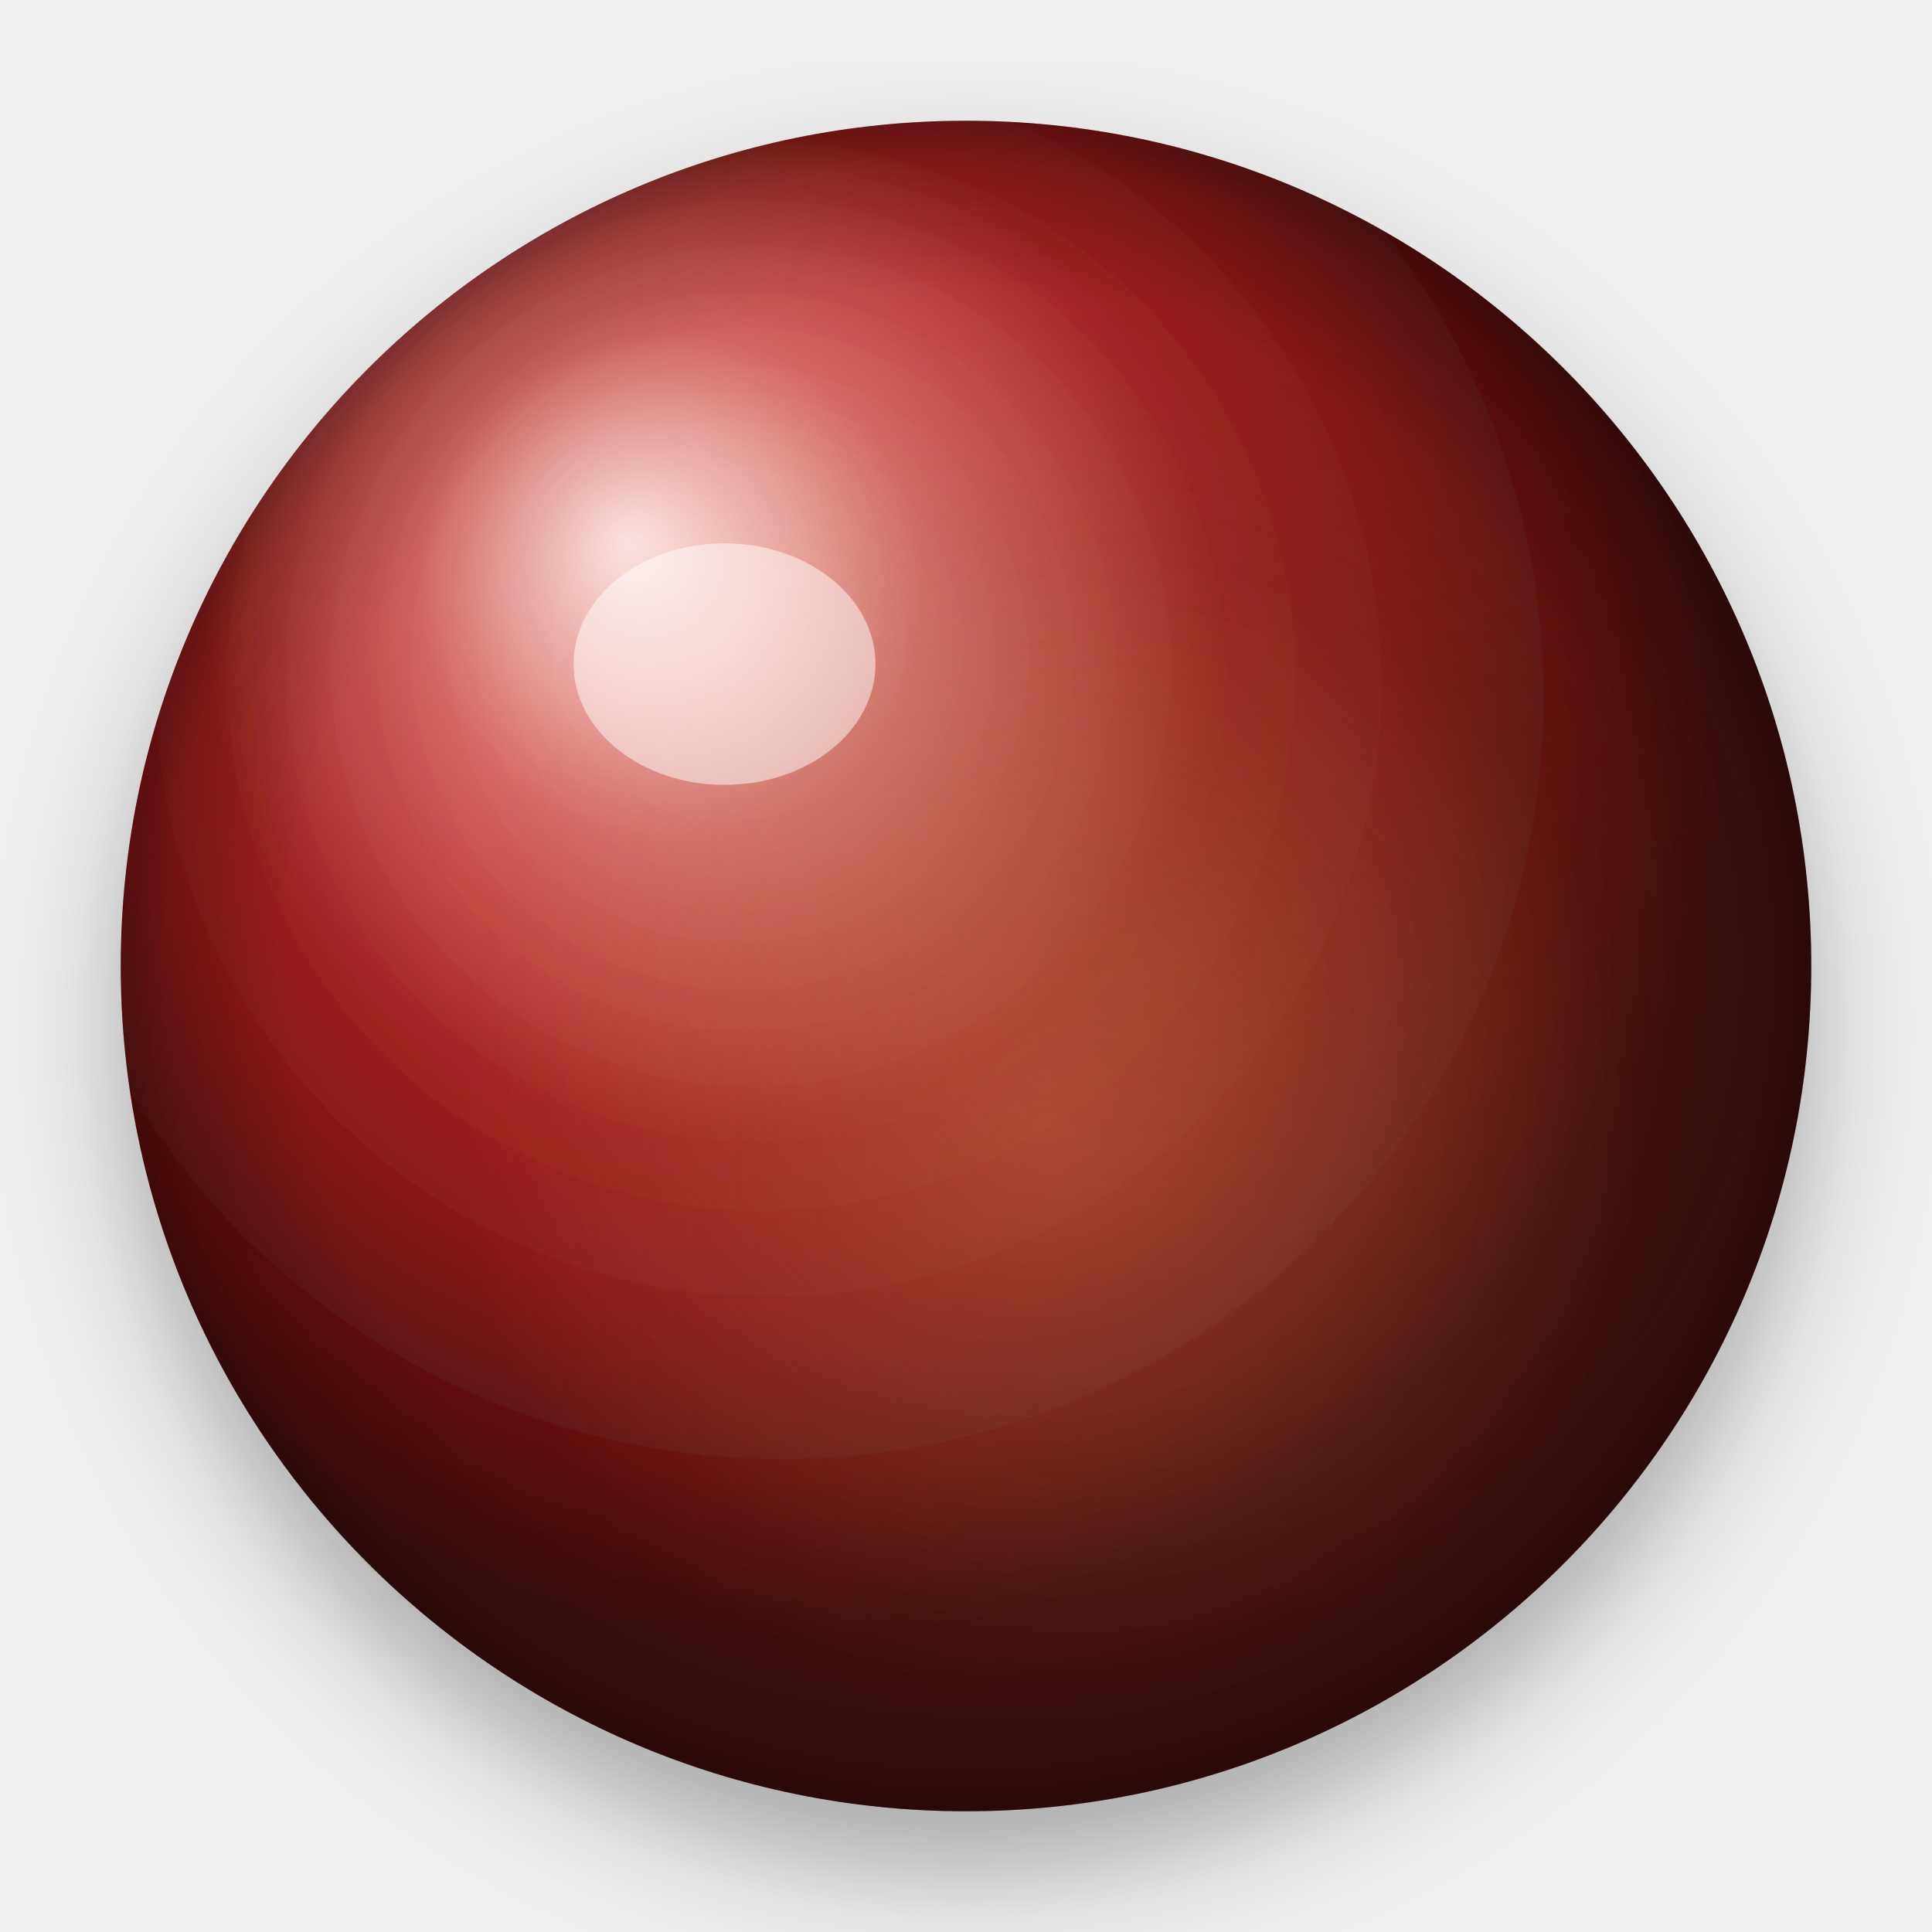
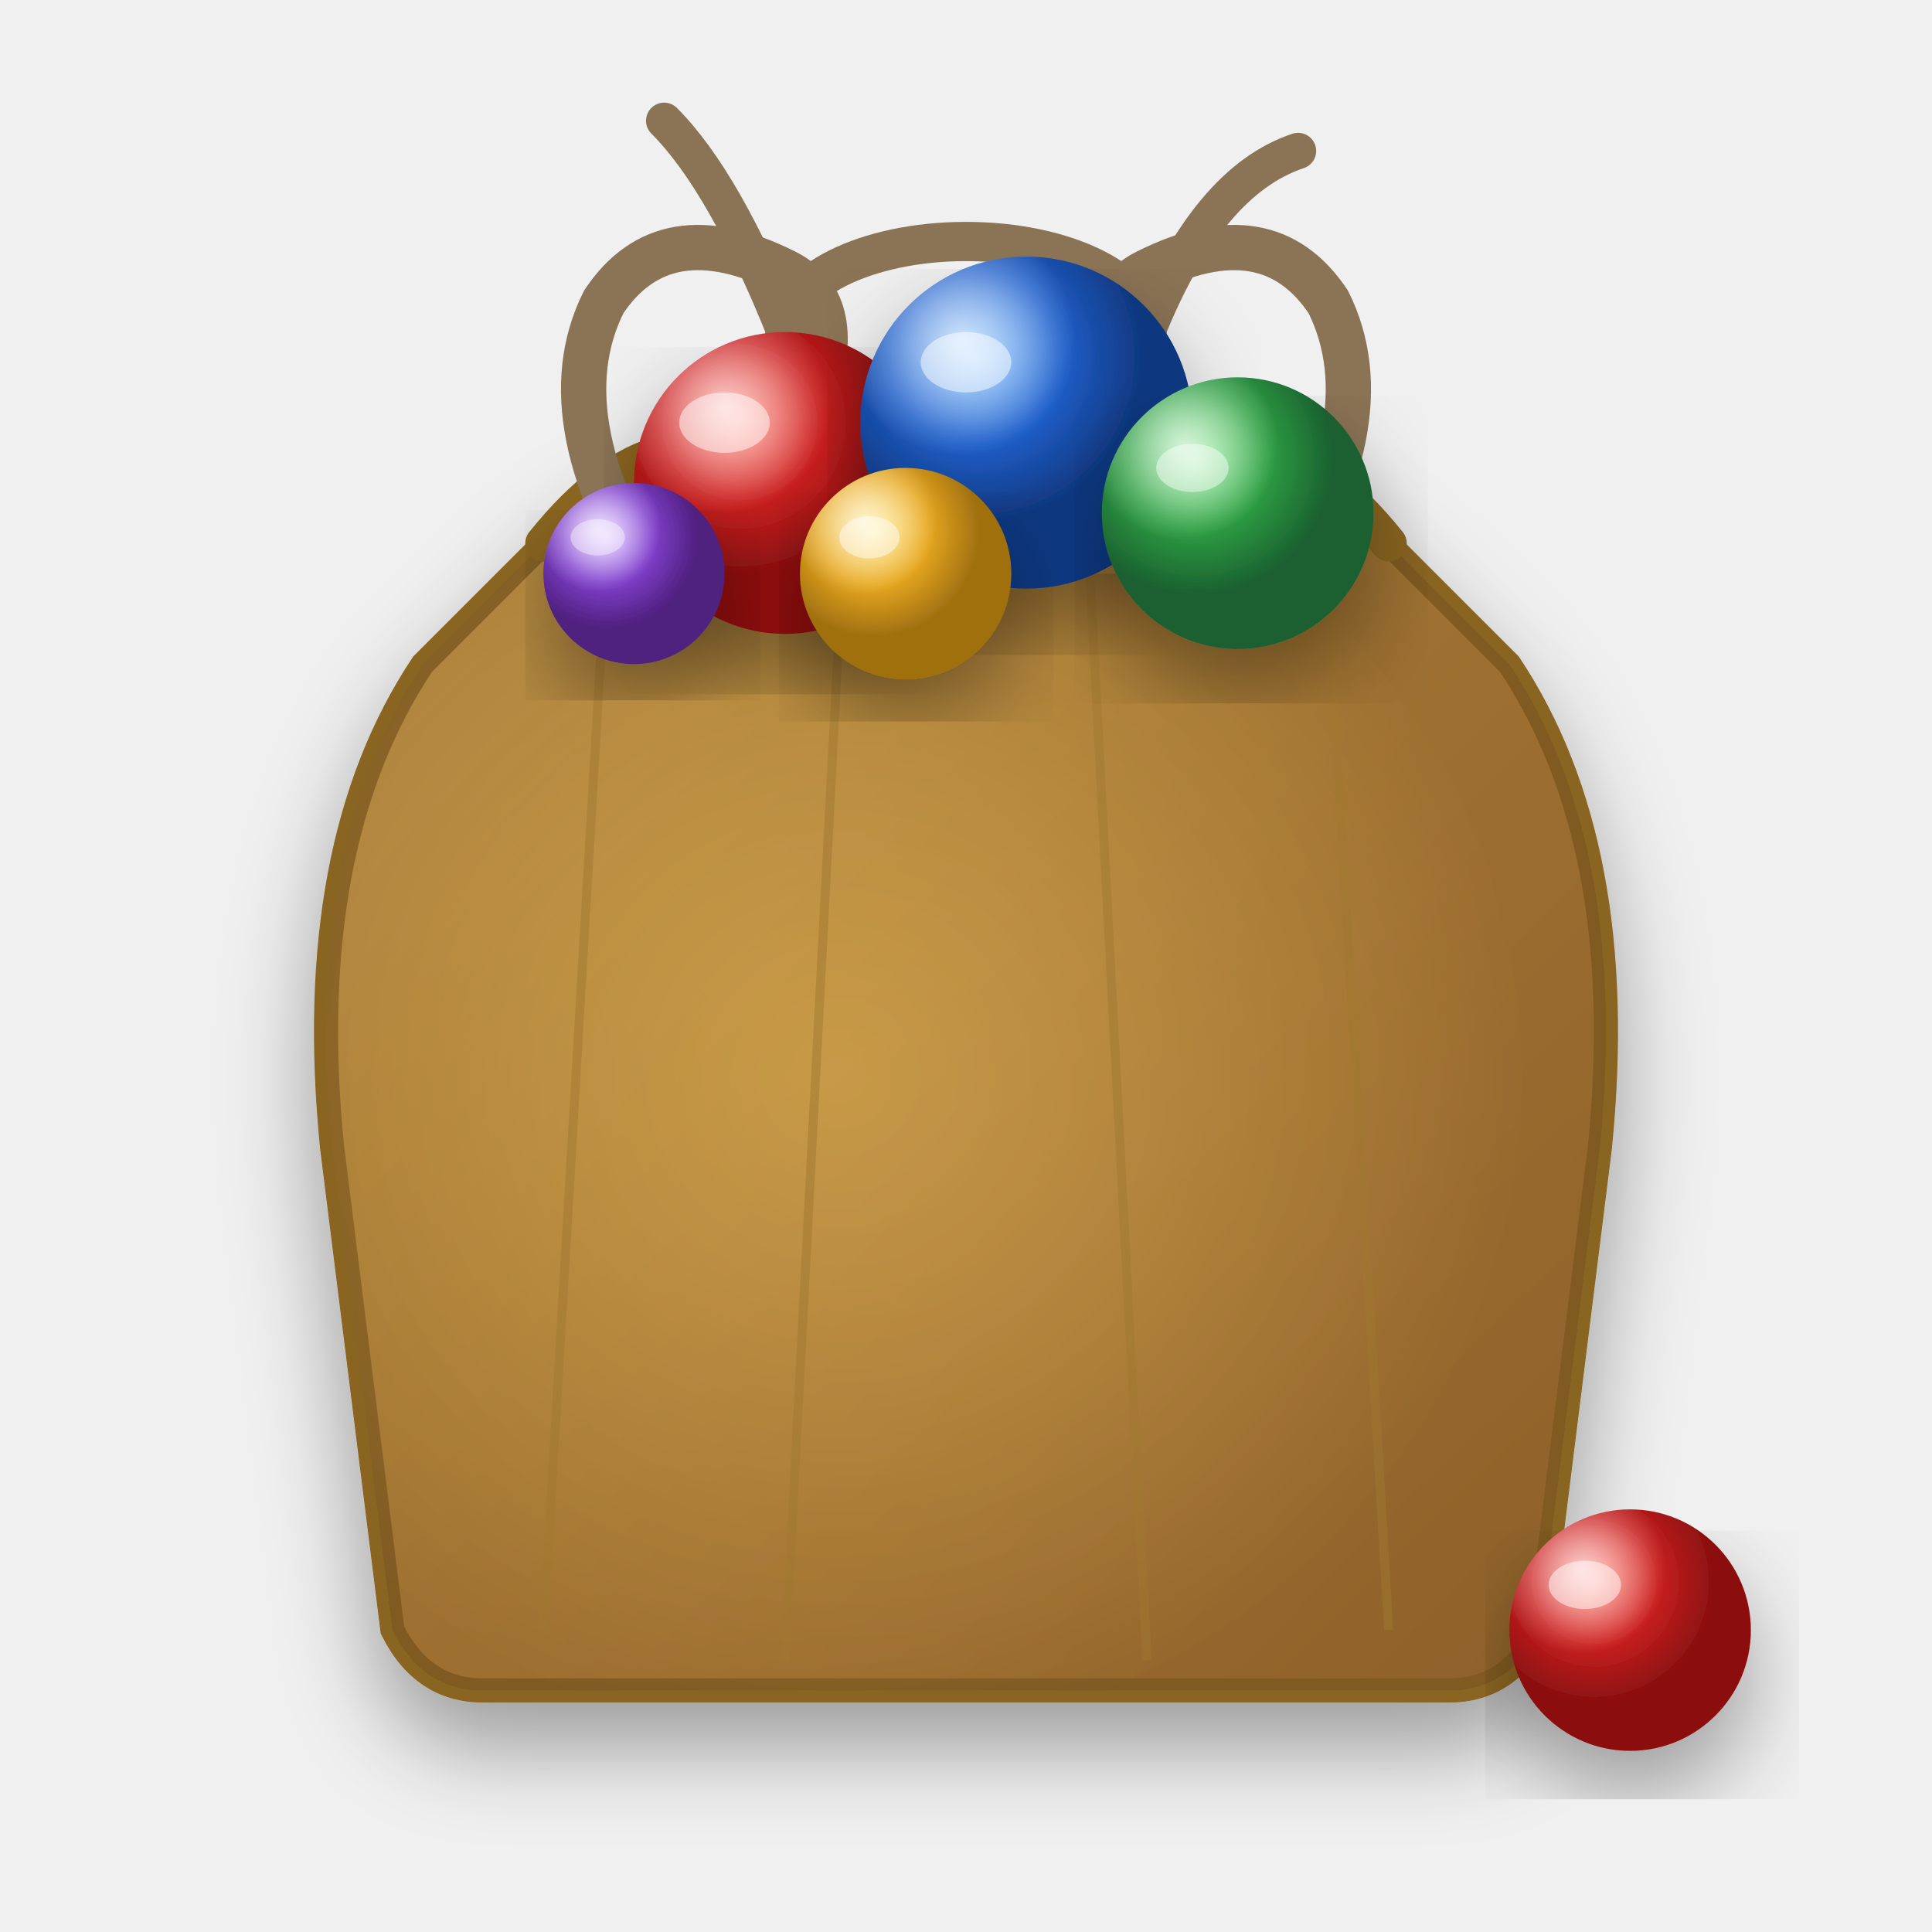
<svg xmlns="http://www.w3.org/2000/svg" viewBox="0 0 64 64">
  <defs>
-     <radialGradient id="marble" cx="0.4" cy="0.35" r="0.55" fx="0.35" fy="0.3">
-       <stop offset="0%" stop-color="#e85040" />
-       <stop offset="35%" stop-color="#c0302a" />
-       <stop offset="65%" stop-color="#8b1a1a" />
-       <stop offset="85%" stop-color="#5c1010" />
-       <stop offset="100%" stop-color="#3a0a0a" />
+     <linearGradient id="sack" x1="0" y1="0" x2="1" y2="1">
+       <stop offset="0%" stop-color="#d4a855" />
+       <stop offset="30%" stop-color="#c49540" />
+       <stop offset="60%" stop-color="#b8863a" />
+       <stop offset="100%" stop-color="#a07030" />
+     </linearGradient>
+     <radialGradient id="sackShade" cx="0.4" cy="0.5" r="0.55">
+       <stop offset="0%" stop-color="#ddb560" stop-opacity="0.3" />
+       <stop offset="100%" stop-color="#704820" stop-opacity="0.4" />
    </radialGradient>
-     <radialGradient id="shine" cx="0.35" cy="0.3" r="0.3" fx="0.3" fy="0.25">
-       <stop offset="0%" stop-color="#ffffff" stop-opacity="0.85" />
-       <stop offset="50%" stop-color="#ffffff" stop-opacity="0.25" />
-       <stop offset="100%" stop-color="#ffffff" stop-opacity="0" />
+     <radialGradient id="mRed" cx="0.35" cy="0.3" r="0.5">
+       <stop offset="0%" stop-color="#ff6b5b" />
+       <stop offset="50%" stop-color="#cc2020" />
+       <stop offset="100%" stop-color="#8b1010" />
    </radialGradient>
-     <radialGradient id="warmshine" cx="0.55" cy="0.6" r="0.35" fx="0.55" fy="0.6">
-       <stop offset="0%" stop-color="#ff9060" stop-opacity="0.3" />
-       <stop offset="100%" stop-color="#ff9060" stop-opacity="0" />
+     <radialGradient id="mBlue" cx="0.35" cy="0.3" r="0.5">
+       <stop offset="0%" stop-color="#6bb5ff" />
+       <stop offset="50%" stop-color="#2060cc" />
+       <stop offset="100%" stop-color="#103880" />
    </radialGradient>
-     <radialGradient id="swirl" cx="0.6" cy="0.5" r="0.4" fx="0.6" fy="0.5">
-       <stop offset="0%" stop-color="#7a4422" stop-opacity="0.5" />
-       <stop offset="60%" stop-color="#5c3318" stop-opacity="0.2" />
-       <stop offset="100%" stop-color="#5c3318" stop-opacity="0" />
+     <radialGradient id="mGreen" cx="0.35" cy="0.3" r="0.5">
+       <stop offset="0%" stop-color="#7ee787" />
+       <stop offset="50%" stop-color="#2ea043" />
+       <stop offset="100%" stop-color="#1a6030" />
    </radialGradient>
-     <radialGradient id="rim" cx="0.5" cy="0.5" r="0.5">
-       <stop offset="80%" stop-color="#000000" stop-opacity="0" />
-       <stop offset="95%" stop-color="#000000" stop-opacity="0.15" />
-       <stop offset="100%" stop-color="#000000" stop-opacity="0.3" />
+     <radialGradient id="mGold" cx="0.35" cy="0.3" r="0.5">
+       <stop offset="0%" stop-color="#ffe066" />
+       <stop offset="50%" stop-color="#e8a820" />
+       <stop offset="100%" stop-color="#a07010" />
+     </radialGradient>
+     <radialGradient id="mPurple" cx="0.35" cy="0.3" r="0.5">
+       <stop offset="0%" stop-color="#c8a0ff" />
+       <stop offset="50%" stop-color="#8040cc" />
+       <stop offset="100%" stop-color="#502080" />
    </radialGradient>
    <filter id="shadow" x="-10%" y="-10%" width="130%" height="130%">
-       <feDropShadow dx="0" dy="2" stdDeviation="2" flood-color="#000" flood-opacity="0.3" />
+       <feDropShadow dx="0" dy="1.5" stdDeviation="1.5" flood-color="#000" flood-opacity="0.35" />
    </filter>
+     <radialGradient id="shine" cx="0.3" cy="0.25" r="0.35">
+       <stop offset="0%" stop-color="#fff" stop-opacity="0.7" />
+       <stop offset="100%" stop-color="#fff" stop-opacity="0" />
+     </radialGradient>
  </defs>
-   <circle cx="32" cy="32" r="28" fill="url(#marble)" filter="url(#shadow)" />
-   <circle cx="32" cy="32" r="28" fill="url(#swirl)" />
-   <circle cx="32" cy="32" r="28" fill="url(#warmshine)" />
-   <circle cx="32" cy="32" r="28" fill="url(#rim)" />
-   <circle cx="32" cy="32" r="28" fill="url(#shine)" />
-   <ellipse cx="24" cy="22" rx="5" ry="4" fill="#ffffff" opacity="0.5" />
+   <path d="M16 56 Q14 56 13 54 L11 38 Q10 28 14 22 L18 18 Q22 14 26 16 L38 16 Q42 14 46 18 L50 22 Q54 28 53 38 L51 54 Q50 56 48 56 Z" fill="url(#sack)" filter="url(#shadow)" stroke="#8a6520" stroke-width="0.8" />
+   <path d="M16 56 Q14 56 13 54 L11 38 Q10 28 14 22 L18 18 Q22 14 26 16 L38 16 Q42 14 46 18 L50 22 Q54 28 53 38 L51 54 Q50 56 48 56 Z" fill="url(#sackShade)" />
+   <line x1="20" y1="20" x2="18" y2="54" stroke="#a07830" stroke-width="0.3" opacity="0.5" />
+   <line x1="28" y1="17" x2="26" y2="55" stroke="#a07830" stroke-width="0.3" opacity="0.5" />
+   <line x1="36" y1="17" x2="38" y2="55" stroke="#a07830" stroke-width="0.3" opacity="0.5" />
+   <line x1="44" y1="20" x2="46" y2="54" stroke="#a07830" stroke-width="0.3" opacity="0.5" />
+   <path d="M18 18 Q22 13 26 16 L38 16 Q42 13 46 18" fill="none" stroke="#8a6520" stroke-width="1.2" stroke-linecap="round" />
+   <path d="M19 19 Q23 15 27 17 L37 17 Q41 15 45 19" fill="#c49540" stroke="#a07830" stroke-width="0.5" opacity="0.7" />
+   <path d="M22 20 Q18 14 20 10 Q22 7 26 9 Q28 10 27 13" fill="none" stroke="#8b7355" stroke-width="1.5" stroke-linecap="round" />
+   <path d="M42 20 Q46 14 44 10 Q42 7 38 9 Q36 10 37 13" fill="none" stroke="#8b7355" stroke-width="1.5" stroke-linecap="round" />
+   <ellipse cx="32" cy="11" rx="6" ry="3" fill="none" stroke="#8b7355" stroke-width="1.3" />
+   <path d="M26 11 Q24 6 22 4" fill="none" stroke="#8b7355" stroke-width="1.2" stroke-linecap="round" />
+   <path d="M38 11 Q40 6 43 5" fill="none" stroke="#8b7355" stroke-width="1.2" stroke-linecap="round" />
+   <circle cx="26" cy="16" r="5" fill="url(#mRed)" filter="url(#shadow)" />
+   <circle cx="26" cy="16" r="5" fill="url(#shine)" />
+   <ellipse cx="24" cy="14" rx="1.5" ry="1" fill="#fff" opacity="0.5" />
+   <circle cx="34" cy="14" r="5.5" fill="url(#mBlue)" filter="url(#shadow)" />
+   <circle cx="34" cy="14" r="5.5" fill="url(#shine)" />
+   <ellipse cx="32" cy="12" rx="1.5" ry="1" fill="#fff" opacity="0.5" />
+   <circle cx="41" cy="17" r="4.5" fill="url(#mGreen)" filter="url(#shadow)" />
+   <circle cx="41" cy="17" r="4.5" fill="url(#shine)" />
+   <ellipse cx="39.5" cy="15.5" rx="1.2" ry="0.8" fill="#fff" opacity="0.45" />
+   <circle cx="30" cy="19" r="3.5" fill="url(#mGold)" filter="url(#shadow)" />
+   <circle cx="30" cy="19" r="3.5" fill="url(#shine)" />
+   <ellipse cx="28.8" cy="17.8" rx="1" ry="0.7" fill="#fff" opacity="0.45" />
+   <circle cx="21" cy="19" r="3" fill="url(#mPurple)" filter="url(#shadow)" />
+   <circle cx="21" cy="19" r="3" fill="url(#shine)" />
+   <ellipse cx="19.8" cy="17.8" rx="0.9" ry="0.6" fill="#fff" opacity="0.4" />
+   <circle cx="54" cy="54" r="4" fill="url(#mRed)" filter="url(#shadow)" />
+   <circle cx="54" cy="54" r="4" fill="url(#shine)" />
+   <ellipse cx="52.5" cy="52.5" rx="1.2" ry="0.8" fill="#fff" opacity="0.5" />
</svg>
